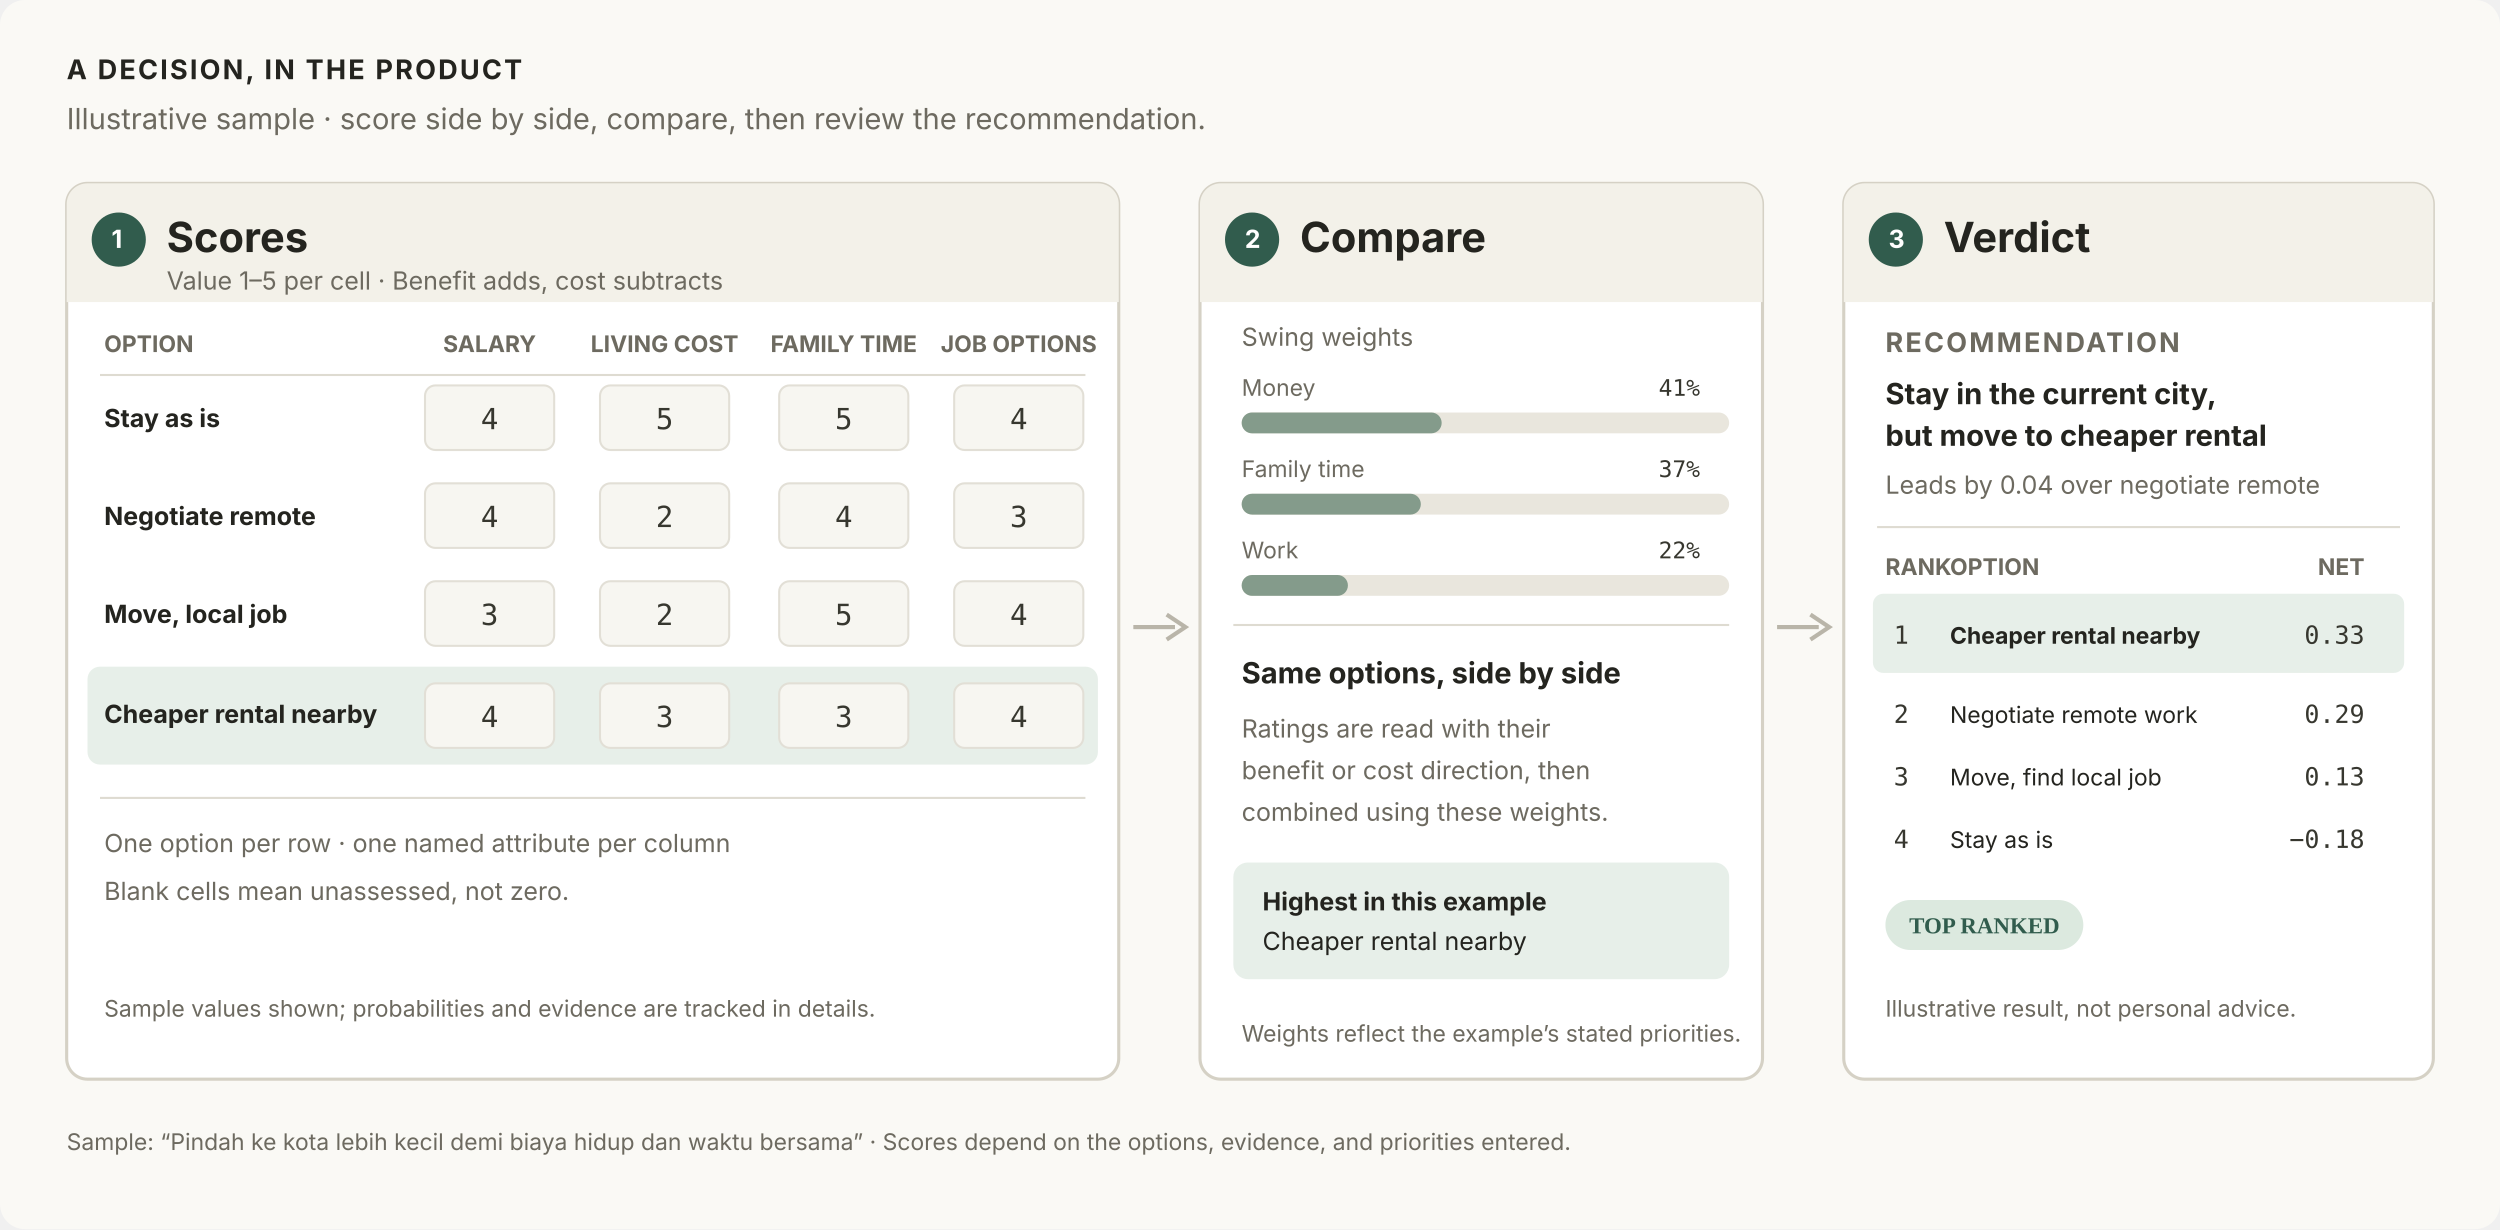
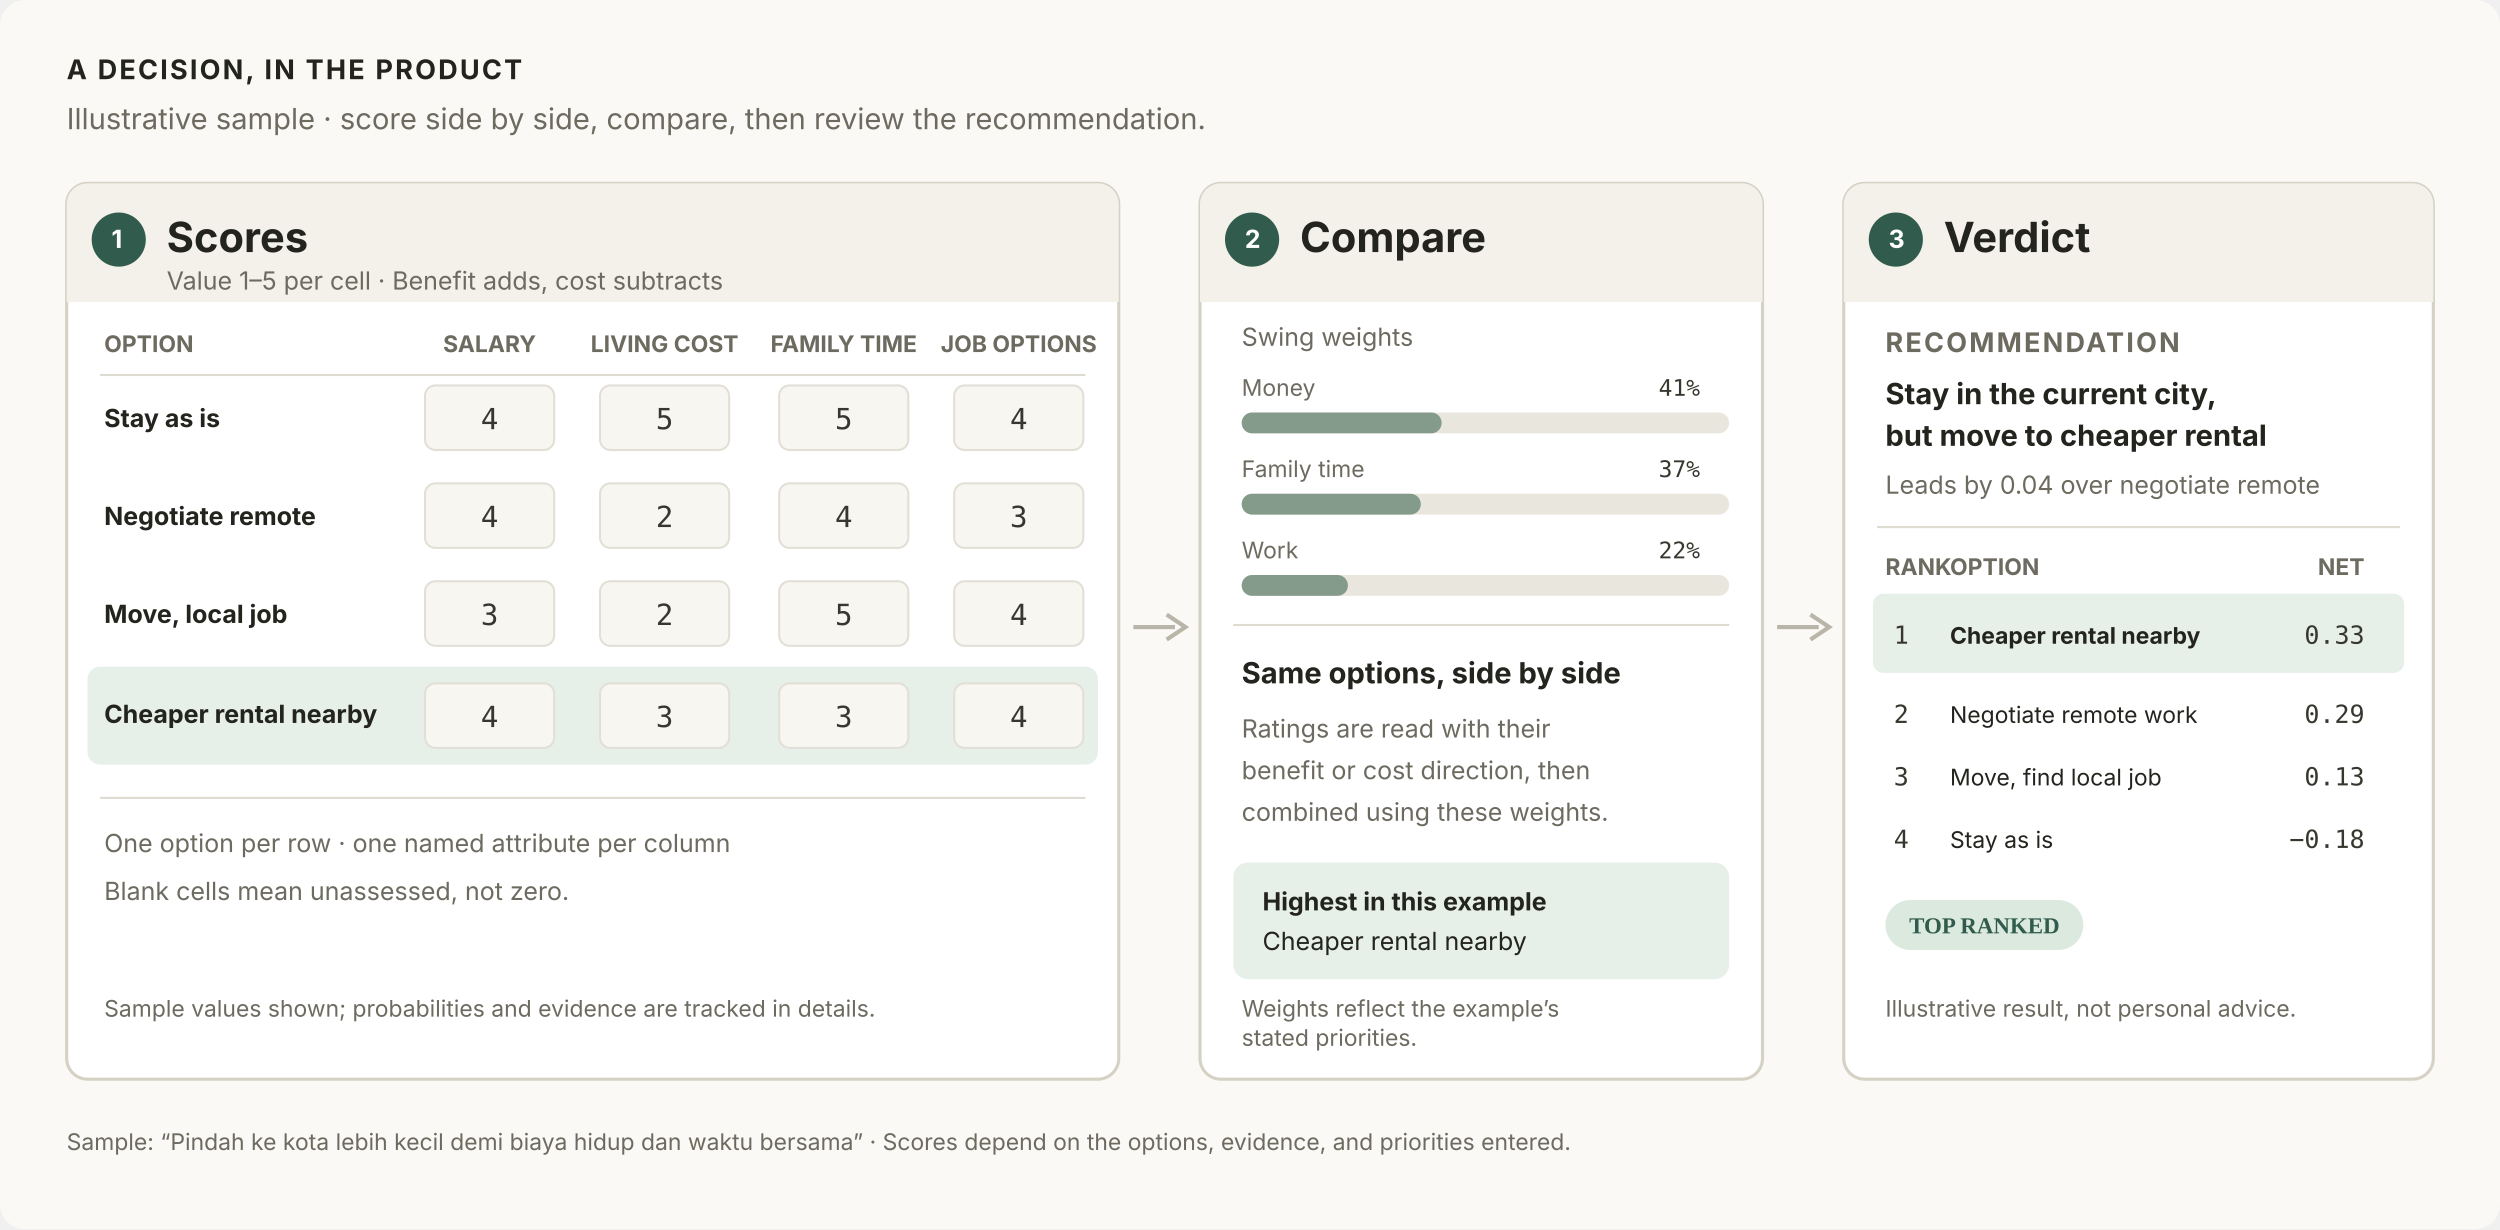
<svg xmlns="http://www.w3.org/2000/svg" viewBox="0 0 1200 590" role="img" aria-labelledby="whyTitle whyDesc" width="1200" height="590">
  <style>
    .bg { fill: #faf9f5; }
    .panel { fill: #fff; stroke: #d5d1c5; stroke-width: 1.5; }
    .head { fill: #f3f1e9; }
    .ink { fill: #24241f; font-family: Inter, system-ui, sans-serif; }
    .muted { fill: #6d6a60; font-family: Inter, system-ui, sans-serif; }
    .mono { fill: #37372f; font-family: 'JetBrains Mono', ui-monospace, monospace; }
    .kicker { font-size: 13px; font-weight: 700; letter-spacing: .08em; }
    .title { font-size: 20px; font-weight: 650; }
    .copy { font-size: 14px; }
    .small { font-size: 12px; }
    .tiny { font-size: 11px; }
    .strong { font-weight: 650; }
    .line { stroke: #dedbd1; stroke-width: 1; }
    .cell { fill: #f7f6f1; stroke: #e2dfd6; stroke-width: 1; }
    .winner { fill: #e7efe9; }
    .accent { fill: #315c4d; }
    .badge { fill: #dce9df; }
    .step { fill: #315c4d; }
    .step-text { fill: #fff; font: 700 12px Inter, system-ui, sans-serif; }
  </style>
  <rect class="bg" width="1200" height="590" rx="12" />
  <text class="ink kicker" x="32" y="38">A DECISION, IN THE PRODUCT</text>
  <text class="muted copy" x="32" y="62">Illustrative sample · score side by side, compare, then review the recommendation.</text>
  <rect class="panel" x="32" y="88" width="505" height="430" rx="10" />
  <path class="head" d="M42 88h485a10 10 0 0 1 10 10v47H32V98a10 10 0 0 1 10-10z" />
  <circle class="step" cx="57" cy="115" r="13" />
  <text class="step-text" x="53.5" y="119">1</text>
  <text class="ink title" x="80" y="121">Scores</text>
  <text class="muted small" x="80" y="139">Value 1–5 per cell · Benefit adds, cost subtracts</text>
  <text class="muted tiny strong" x="50" y="169">OPTION</text>
  <text class="muted tiny strong" x="235" y="169" text-anchor="middle">SALARY</text>
  <text class="muted tiny strong" x="319" y="169" text-anchor="middle">LIVING COST</text>
  <text class="muted tiny strong" x="405" y="169" text-anchor="middle">FAMILY TIME</text>
  <text class="muted tiny strong" x="489" y="169" text-anchor="middle">JOB OPTIONS</text>
  <path class="line" d="M48 180h473" />
  <text class="ink small strong" x="50" y="205">Stay as is</text>
  <rect class="cell" x="204" y="185" width="62" height="31" rx="5" />
  <text class="mono copy" x="235" y="206" text-anchor="middle">4</text>
  <rect class="cell" x="288" y="185" width="62" height="31" rx="5" />
  <text class="mono copy" x="319" y="206" text-anchor="middle">5</text>
  <rect class="cell" x="374" y="185" width="62" height="31" rx="5" />
  <text class="mono copy" x="405" y="206" text-anchor="middle">5</text>
  <rect class="cell" x="458" y="185" width="62" height="31" rx="5" />
  <text class="mono copy" x="489" y="206" text-anchor="middle">4</text>
  <text class="ink small strong" x="50" y="252">Negotiate remote</text>
  <rect class="cell" x="204" y="232" width="62" height="31" rx="5" />
  <text class="mono copy" x="235" y="253" text-anchor="middle">4</text>
  <rect class="cell" x="288" y="232" width="62" height="31" rx="5" />
  <text class="mono copy" x="319" y="253" text-anchor="middle">2</text>
  <rect class="cell" x="374" y="232" width="62" height="31" rx="5" />
  <text class="mono copy" x="405" y="253" text-anchor="middle">4</text>
  <rect class="cell" x="458" y="232" width="62" height="31" rx="5" />
  <text class="mono copy" x="489" y="253" text-anchor="middle">3</text>
  <text class="ink small strong" x="50" y="299">Move, local job</text>
  <rect class="cell" x="204" y="279" width="62" height="31" rx="5" />
  <text class="mono copy" x="235" y="300" text-anchor="middle">3</text>
  <rect class="cell" x="288" y="279" width="62" height="31" rx="5" />
  <text class="mono copy" x="319" y="300" text-anchor="middle">2</text>
  <rect class="cell" x="374" y="279" width="62" height="31" rx="5" />
  <text class="mono copy" x="405" y="300" text-anchor="middle">5</text>
  <rect class="cell" x="458" y="279" width="62" height="31" rx="5" />
  <text class="mono copy" x="489" y="300" text-anchor="middle">4</text>
  <rect class="winner" x="42" y="320" width="485" height="47" rx="6" />
  <text class="ink small strong" x="50" y="347">Cheaper rental nearby</text>
  <rect class="cell" x="204" y="328" width="62" height="31" rx="5" />
  <text class="mono copy" x="235" y="349" text-anchor="middle">4</text>
  <rect class="cell" x="288" y="328" width="62" height="31" rx="5" />
  <text class="mono copy" x="319" y="349" text-anchor="middle">3</text>
  <rect class="cell" x="374" y="328" width="62" height="31" rx="5" />
  <text class="mono copy" x="405" y="349" text-anchor="middle">3</text>
  <rect class="cell" x="458" y="328" width="62" height="31" rx="5" />
  <text class="mono copy" x="489" y="349" text-anchor="middle">4</text>
  <path class="line" d="M48 383h473" />
  <text class="muted small" x="50" y="409">One option per row · one named attribute per column</text>
  <text class="muted small" x="50" y="432">Blank cells mean unassessed, not zero.</text>
  <text class="muted tiny" x="50" y="488">Sample values shown; probabilities and evidence are tracked in details.</text>
  <path d="M544 301h20" stroke="#b9b5a9" stroke-width="2" />
  <path d="m560 295 9 6-9 6" fill="none" stroke="#b9b5a9" stroke-width="2" />
  <rect class="panel" x="576" y="88" width="270" height="430" rx="10" />
  <path class="head" d="M586 88h250a10 10 0 0 1 10 10v47H576V98a10 10 0 0 1 10-10z" />
  <circle class="step" cx="601" cy="115" r="13" />
  <text class="step-text" x="597.5" y="119">2</text>
  <text class="ink title" x="624" y="121">Compare</text>
  <text class="muted small" x="596" y="166">Swing weights</text>
  <text class="muted tiny" x="596" y="190">Money</text>
  <text class="mono tiny" x="816" y="190" text-anchor="end">41%</text>
  <rect x="596" y="198" width="234" height="10" rx="5" fill="#e9e6dd" />
  <rect x="596" y="198" width="96" height="10" rx="5" fill="#849b8b" />
  <text class="muted tiny" x="596" y="229">Family time</text>
  <text class="mono tiny" x="816" y="229" text-anchor="end">37%</text>
  <rect x="596" y="237" width="234" height="10" rx="5" fill="#e9e6dd" />
  <rect x="596" y="237" width="86" height="10" rx="5" fill="#849b8b" />
  <text class="muted tiny" x="596" y="268">Work</text>
  <text class="mono tiny" x="816" y="268" text-anchor="end">22%</text>
  <rect x="596" y="276" width="234" height="10" rx="5" fill="#e9e6dd" />
  <rect x="596" y="276" width="51" height="10" rx="5" fill="#849b8b" />
  <path class="line" d="M592 300h238" />
  <text class="ink copy strong" x="596" y="328">Same options, side by side</text>
  <text class="muted small" x="596" y="354">Ratings are read with their</text>
  <text class="muted small" x="596" y="374">benefit or cost direction, then</text>
  <text class="muted small" x="596" y="394">combined using these weights.</text>
  <rect class="winner" x="592" y="414" width="238" height="56" rx="7" />
  <text class="ink small strong" x="606" y="437">Highest in this example</text>
  <text class="ink small" x="606" y="456">Cheaper rental nearby</text>
-   <text class="muted tiny" x="596" y="500">Weights reflect the example’s stated priorities.</text>
+   <text class="muted tiny" x="596" y="488">Weights reflect the example’s</text>
+   <text class="muted tiny" x="596" y="502">stated priorities.</text>
  <path d="M853 301h20" stroke="#b9b5a9" stroke-width="2" />
  <path d="m869 295 9 6-9 6" fill="none" stroke="#b9b5a9" stroke-width="2" />
  <rect class="panel" x="885" y="88" width="283" height="430" rx="10" />
  <path class="head" d="M895 88h263a10 10 0 0 1 10 10v47H885V98a10 10 0 0 1 10-10z" />
  <circle class="step" cx="910" cy="115" r="13" />
  <text class="step-text" x="906.5" y="119">3</text>
  <text class="ink title" x="933" y="121">Verdict</text>
  <text class="muted kicker" x="905" y="169">RECOMMENDATION</text>
  <text class="ink copy strong" x="905" y="194">Stay in the current city,</text>
  <text class="ink copy strong" x="905" y="214">but move to cheaper rental</text>
  <text class="muted small" x="905" y="237">Leads by 0.04 over negotiate remote</text>
  <path class="line" d="M901 253h251" />
  <text class="muted tiny strong" x="905" y="276">RANK</text>
  <text class="muted tiny strong" x="936" y="276">OPTION</text>
  <text class="muted tiny strong" x="1135" y="276" text-anchor="end">NET</text>
  <rect class="winner" x="899" y="285" width="255" height="38" rx="5" />
  <text class="mono small" x="909" y="309">1</text>
  <text class="ink tiny strong" x="936" y="309">Cheaper rental nearby</text>
  <text class="mono small" x="1135" y="309" text-anchor="end">0.33</text>
  <text class="mono small" x="909" y="347">2</text>
  <text class="ink tiny" x="936" y="347">Negotiate remote work</text>
  <text class="mono small" x="1135" y="347" text-anchor="end">0.29</text>
  <text class="mono small" x="909" y="377">3</text>
  <text class="ink tiny" x="936" y="377">Move, find local job</text>
  <text class="mono small" x="1135" y="377" text-anchor="end">0.13</text>
  <text class="mono small" x="909" y="407">4</text>
  <text class="ink tiny" x="936" y="407">Stay as is</text>
  <text class="mono small" x="1135" y="407" text-anchor="end">−0.18</text>
  <rect class="badge" x="905" y="432" width="95" height="24" rx="12" />
  <text class="accent tiny strong" x="952.5" y="448" text-anchor="middle">TOP RANKED</text>
  <text class="muted tiny" x="905" y="488">Illustrative result, not personal advice.</text>
  <text class="muted tiny" x="32" y="552">Sample: “Pindah ke kota lebih kecil demi biaya hidup dan waktu bersama” · Scores depend on the options, evidence, and priorities entered.</text>
</svg>
